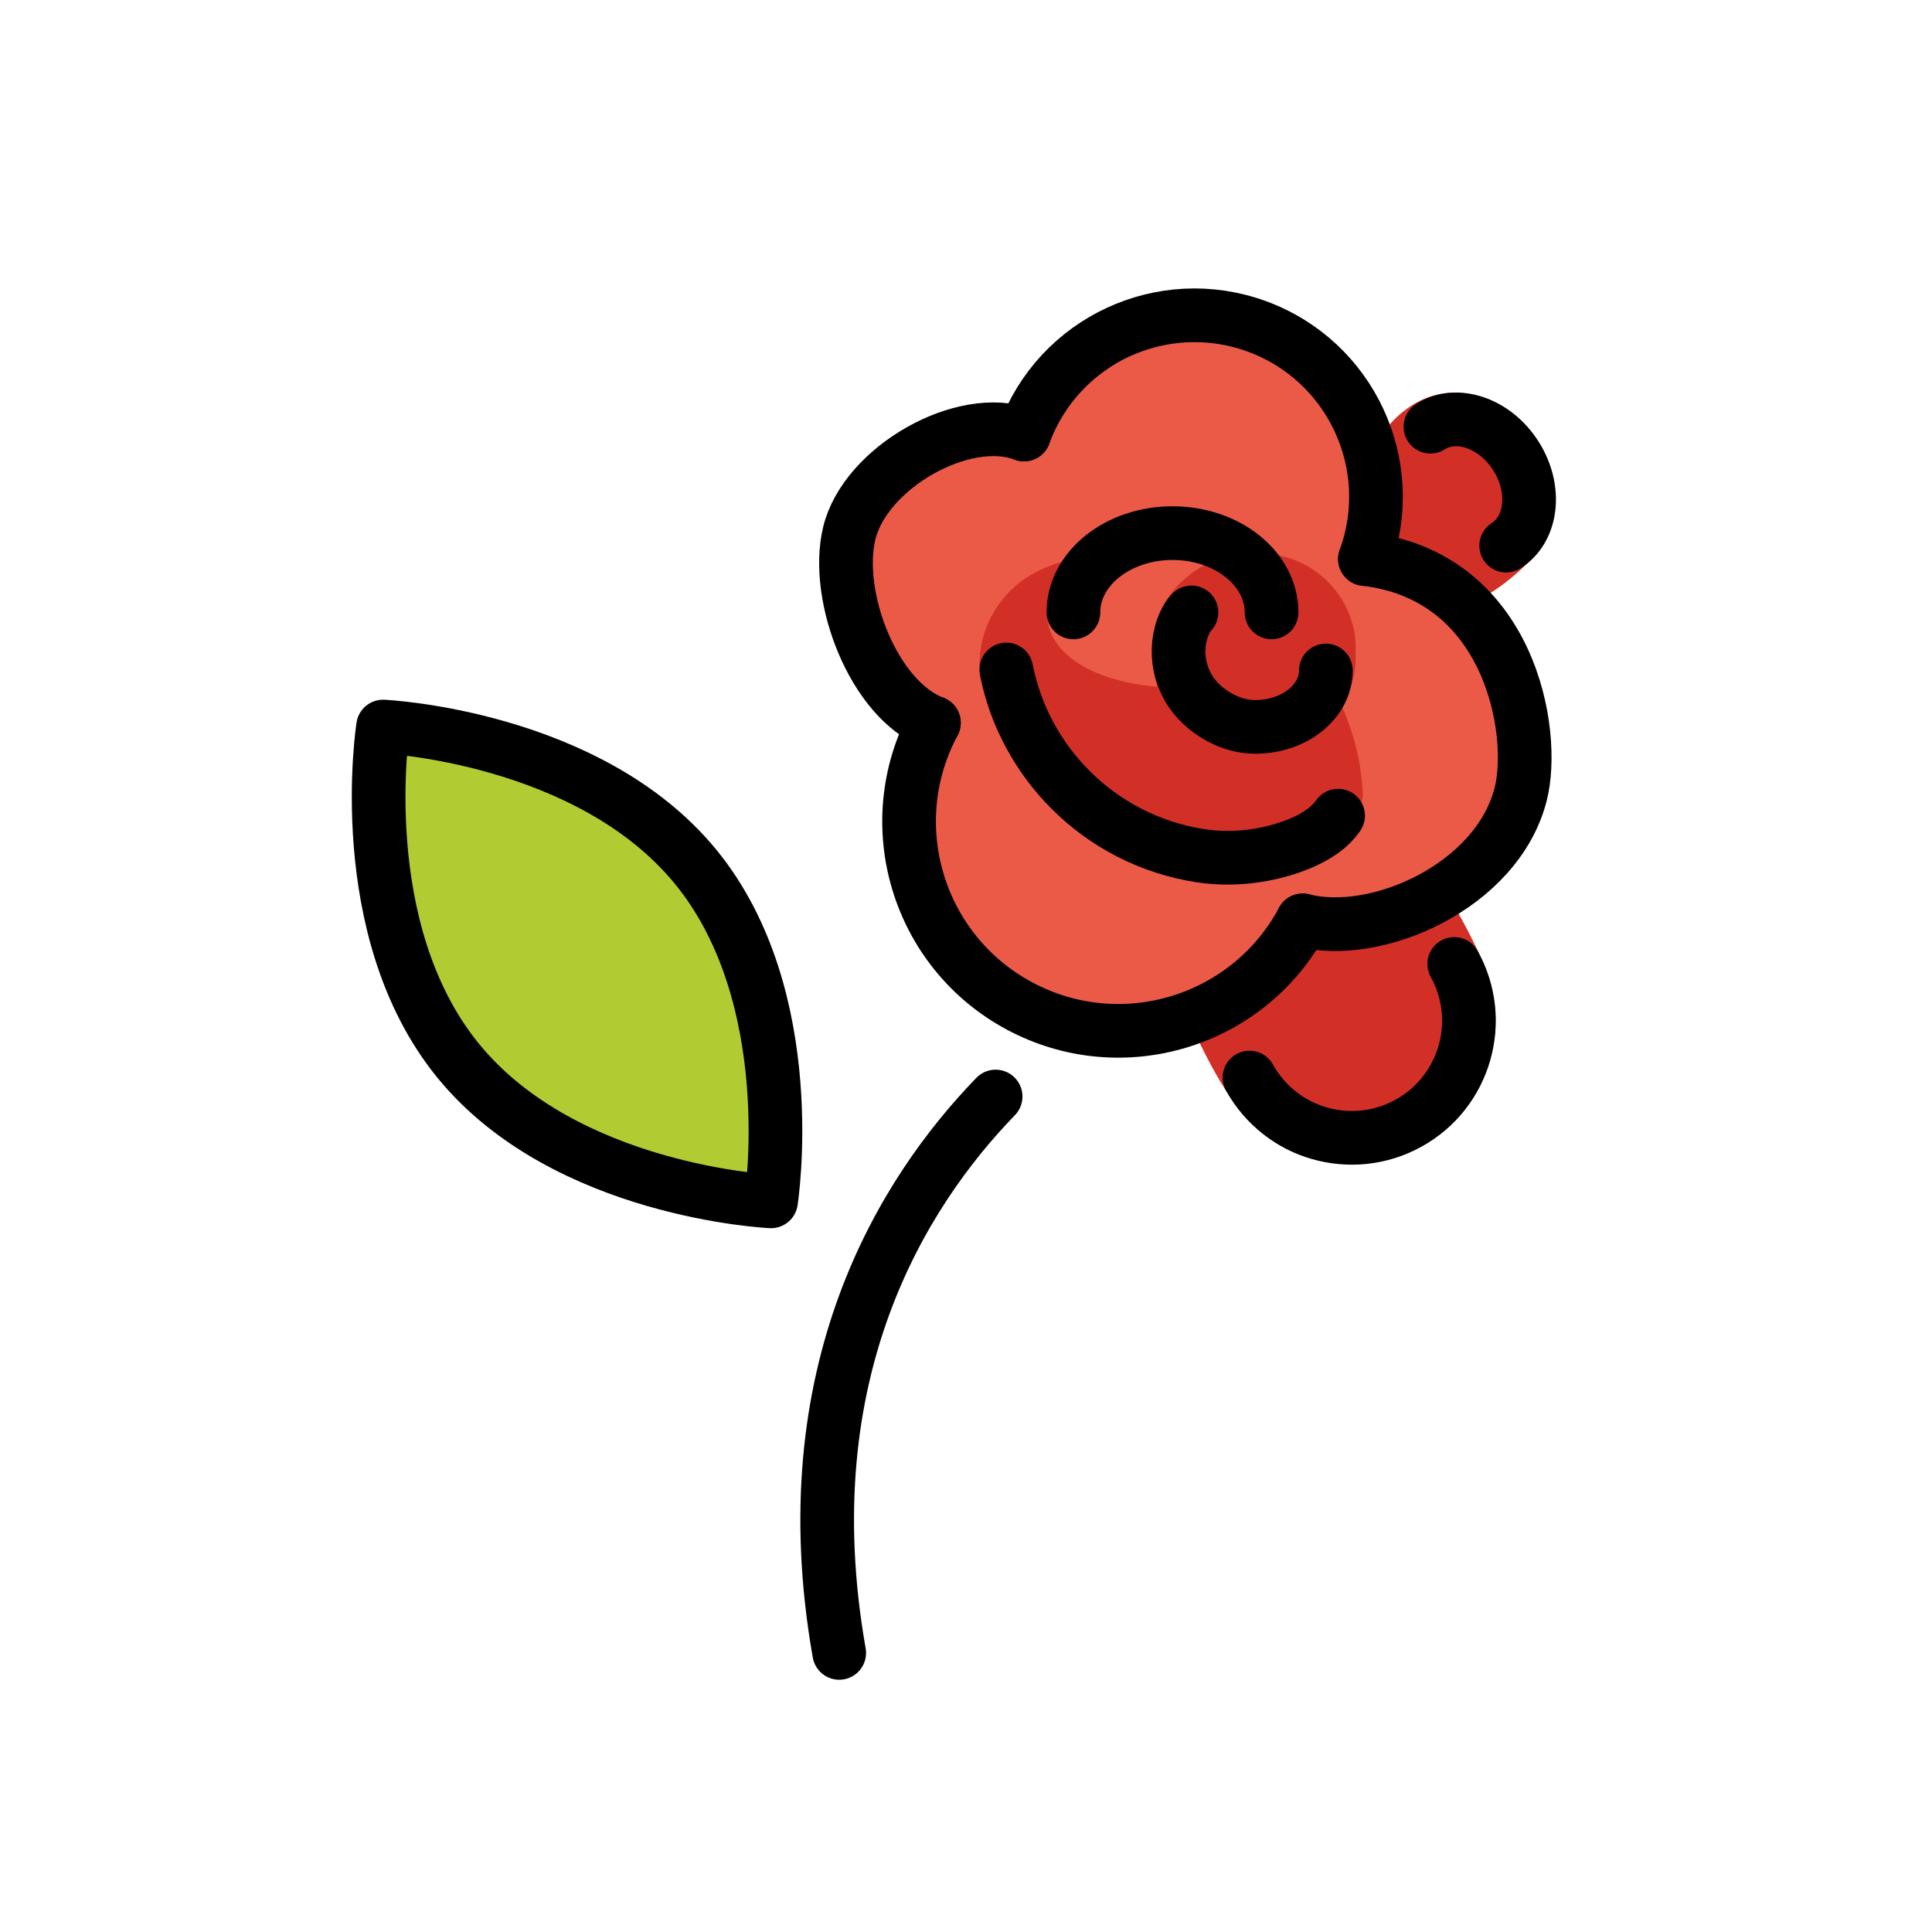
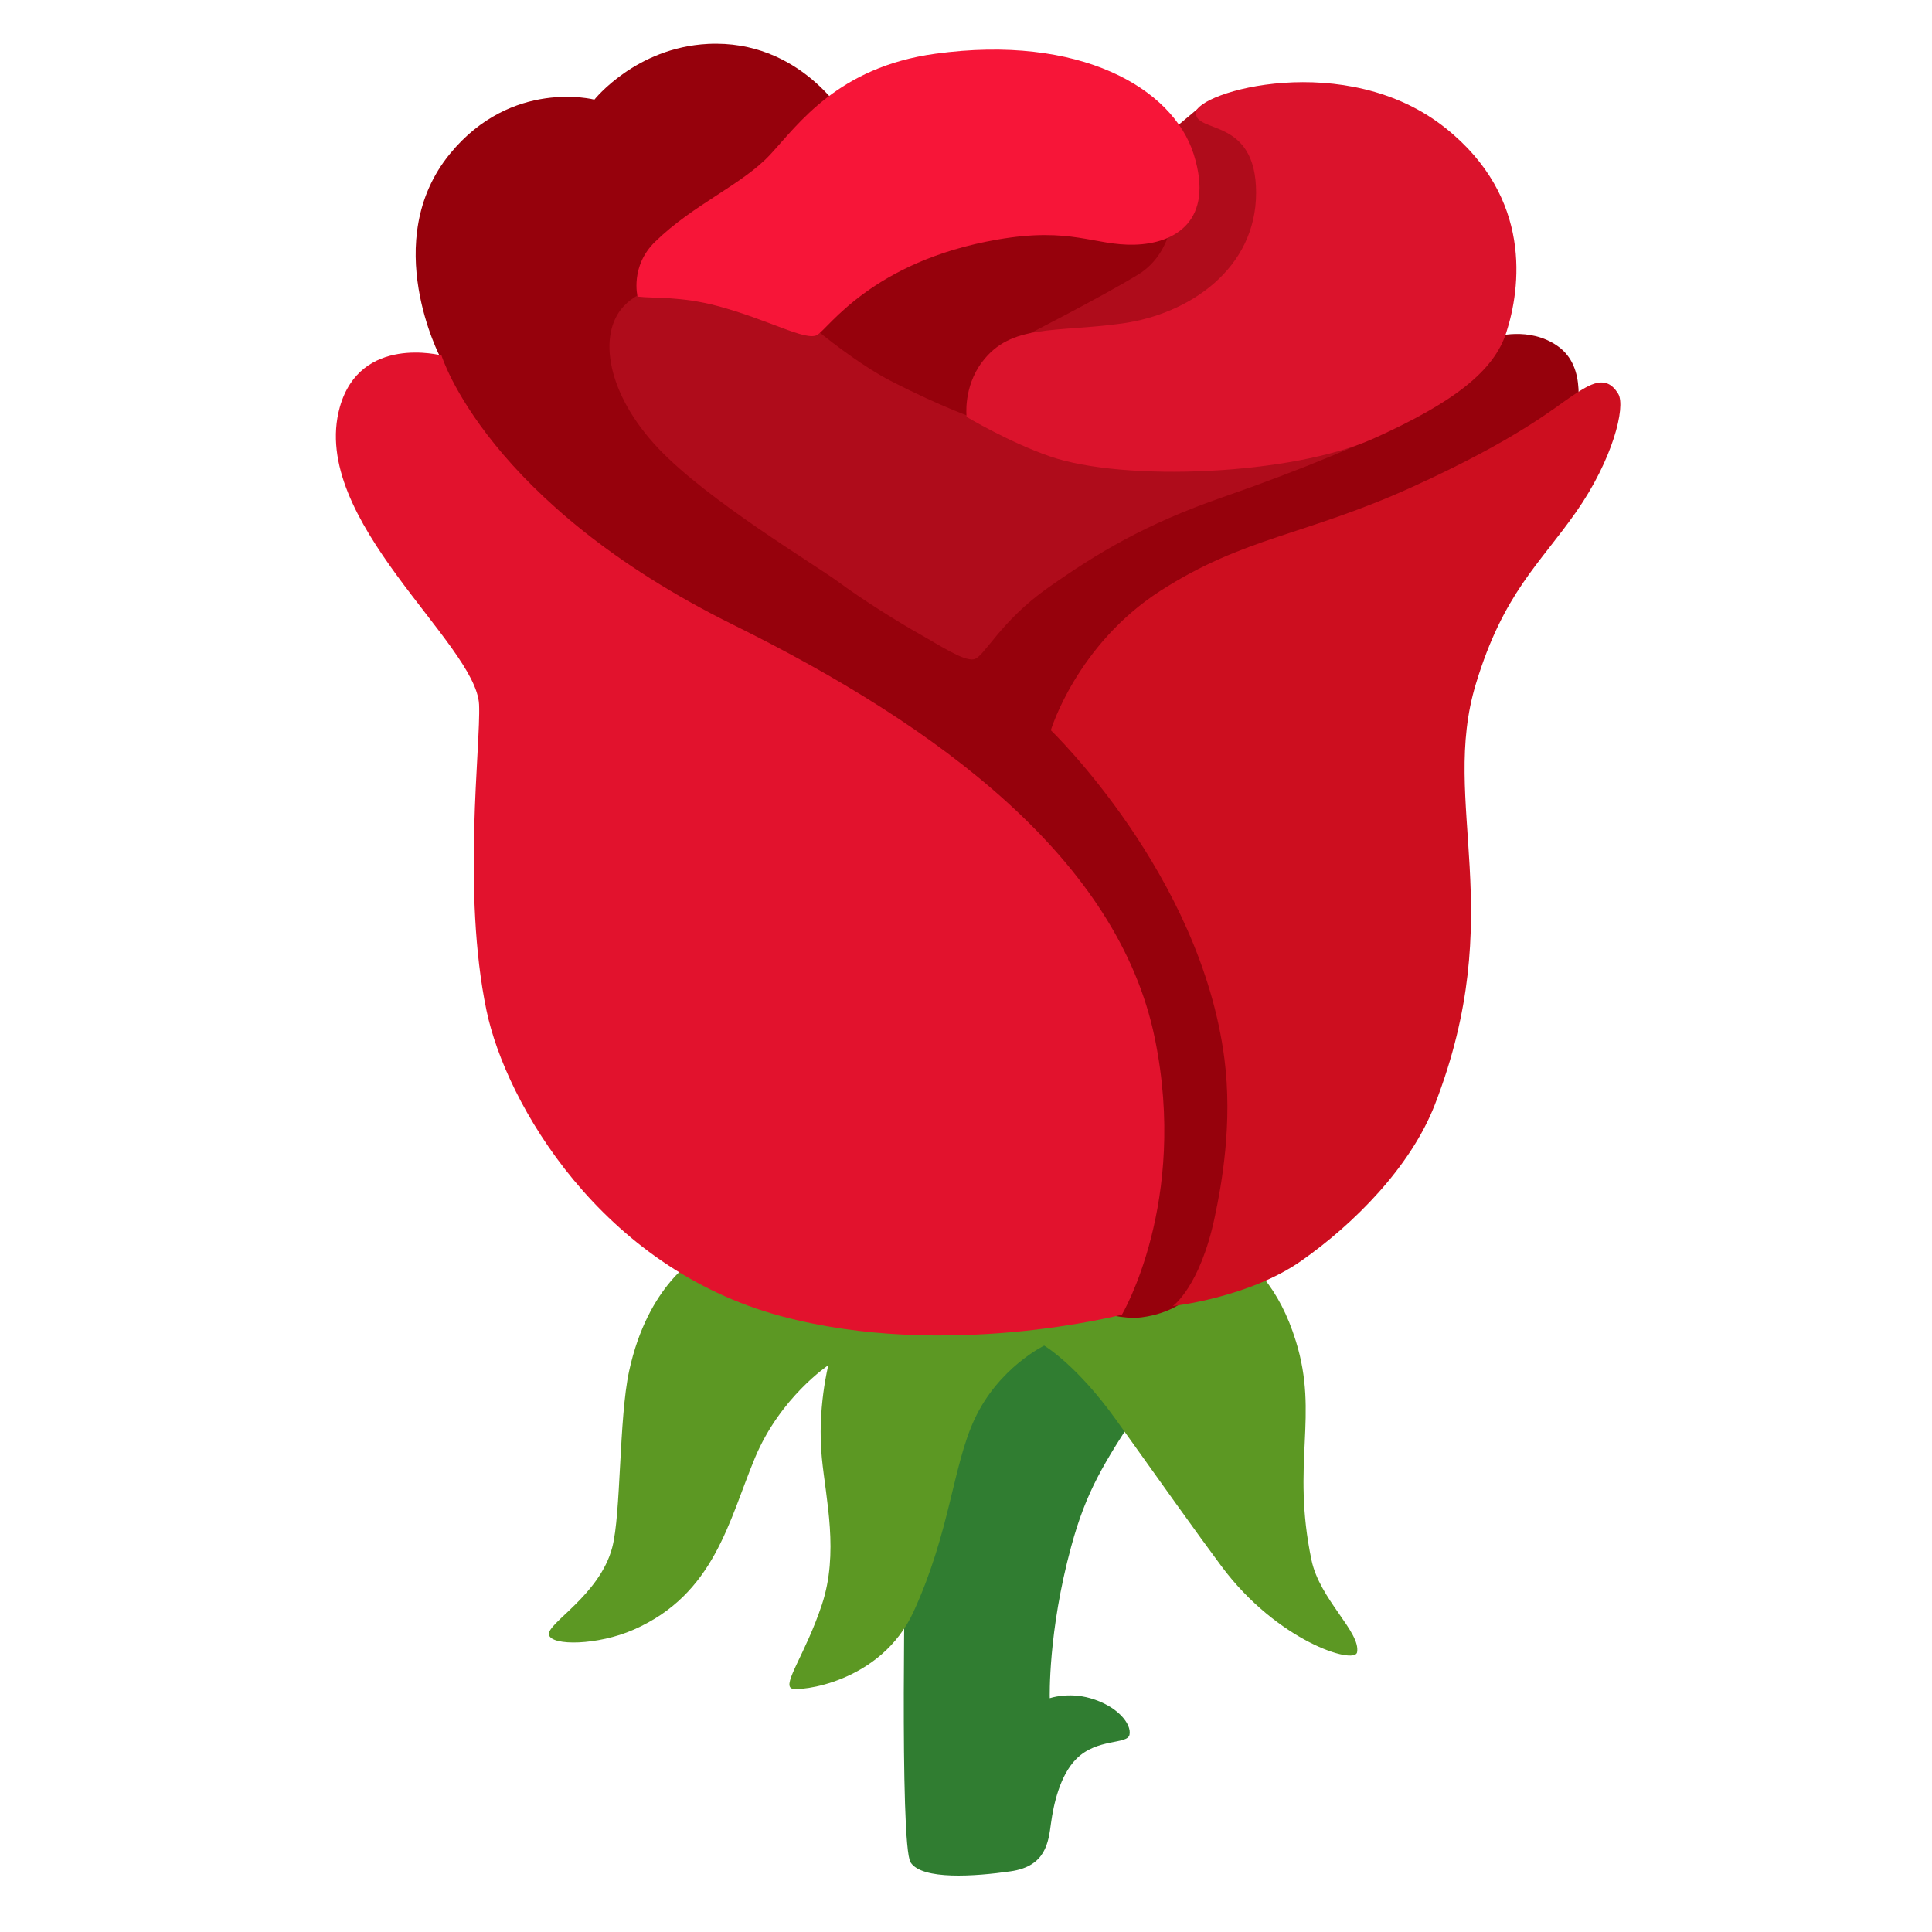
- <svg xmlns="http://www.w3.org/2000/svg" id="emoji" viewBox="0 0 72 72">
-   <g id="color">
-     <path fill="#EA5A47" stroke="none" d="M38.163,16.825c0,0-5.19-0.513-5.862,3.044s1.757,6.498,2.931,6.656 c0,0-2.556,6.294,1.873,9.694s9.161,1.191,10.975-2.122c0,0,8.085,0.967,8.44-6.458c0,0-0.964-6.424-5.865-6.293 c0,0,1.363-6.976-3.898-8.471S38.163,16.825,38.163,16.825z" />
-     <path fill="#B1CC33" stroke="none" d="M25.929,32.603c3.992,4.886,2.805,12.462,2.805,12.462s-7.66-0.347-11.653-5.233 s-2.805-12.462-2.805-12.462S21.937,27.721,25.929,32.603z" />
-     <path fill="#D22F27" stroke="none" d="M44.412,38.237c0.909,1.976,1.874,3.717,3.497,4.563c1.708,0.89,3.683,0.676,5.128-0.126 c1.527-0.847,2.655-2.51,2.697-4.595c0.035-1.762-1.106-3.524-2.148-5.403l-5.037,2.433L44.412,38.237z" />
-     <path fill="#D22F27" stroke="none" d="M51.952,20.074c0,0,0.196-3.274-0.303-4.074c0,0,1.142-1.674,3.088-1.317 c1.482,0.272,2.332,3.317,2.653,4.755c0.112,0.503,0.288,0.723-0.05,1.112c-0.545,0.627-1.803,1.805-2.961,2.059 L51.952,20.074z" />
-     <path fill="#EA5A47" stroke="none" d="M48.366,22.704c0,1.631-2.093,2.954-4.675,2.954s-4.675-1.322-4.675-2.954" />
-     <path fill="#D22F27" stroke="none" d="M50.525,31.17c-0.501,0.686-1.423,1.104-2.286,1.355c-1.143,0.333-2.362,0.429-3.543,0.254 c-2.113-0.314-4.005-1.269-5.45-2.651c-1.359-1.299-2.324-2.975-2.708-4.849c0,0-0.006-0.031-0.013-0.089 c-0.051-0.404-0.159-2.103,1.391-3.413c0.656-0.554,1.584-0.882,2.476-1.004c1.183-0.162,2.403-0.078,3.542,0.269 c2.038,0.62,3.754,1.841,4.961,3.418c1.135,1.483,1.819,3.28,1.897,5.189" />
-     <path fill="#EA5A47" stroke="none" d="M39.016,22.838c-0.002,1.613,1.917,2.668,4.514,2.779s4.759-1.12,4.829-2.75l-0.001-0.316 c-0.019-1.632-2.141-2.974-4.74-2.998C41.02,19.53,38.997,21.206,39.016,22.838" />
-     <path fill="#D22F27" stroke="none" d="M43.174,24.817c-0.611-1.417,0.329-3.184,2.098-3.947c0.918-0.396,1.96-0.354,2.875-0.035 c1.417,0.494,2.41,1.881,2.375,3.382c-0.005,0.218-0.035,0.426-0.103,0.605" />
-     <path fill="#D22F27" stroke="none" d="M43.174,23.83c-0.611,1.417,0.329,3.184,2.098,3.947c0.918,0.396,1.96,0.354,2.875,0.035 c1.417-0.494,2.41-1.881,2.375-3.382c-0.005-0.218-0.035-0.426-0.103-0.605" />
-   </g>
-   <g id="hair" />
-   <g id="skin" />
-   <g id="skin-shadow" />
-   <g id="line">
-     <path fill="none" stroke="#000000" stroke-linecap="round" stroke-linejoin="round" stroke-miterlimit="10" stroke-width="2" d="M49.867,30.398c-0.443,0.635-1.258,1.021-2.021,1.253c-1.011,0.308-2.088,0.397-3.132,0.235 c-1.868-0.291-3.54-1.174-4.818-2.452c-1.201-1.201-2.054-2.751-2.393-4.485" />
-     <path fill="none" stroke="#000000" stroke-linecap="round" stroke-linejoin="round" stroke-miterlimit="10" stroke-width="2" d="M40.003,22.822c0-1.631,1.653-2.954,3.692-2.954c2.039,0,3.692,1.322,3.692,2.954" />
-     <path fill="none" stroke="#000000" stroke-linecap="round" stroke-linejoin="round" stroke-miterlimit="10" stroke-width="2" d="M49.41,24.987c0,1.161-1.176,2.102-2.627,2.102c-0.753,0-1.461-0.34-1.998-0.833 c-0.833-0.764-1.106-2.019-0.634-3.046c0.069-0.149,0.152-0.284,0.252-0.387" />
-     <path fill="none" stroke="#000000" stroke-linecap="round" stroke-linejoin="round" stroke-miterlimit="10" stroke-width="2" d="M53.308,15.902c0.979-0.624,2.405-0.137,3.184,1.087c0.78,1.224,0.618,2.722-0.361,3.345" />
-     <path fill="none" stroke="#000000" stroke-linecap="round" stroke-linejoin="round" stroke-miterlimit="10" stroke-width="2" d="M54.195,35.924c1.169,2.107,0.408,4.763-1.699,5.932c-2.107,1.169-4.763,0.408-5.932-1.699" />
-     <path fill="none" stroke="#000000" stroke-linecap="round" stroke-linejoin="round" stroke-miterlimit="10" stroke-width="2" d="M38.163,16.193c-2.253-0.855-5.918,1.231-6.513,3.676c-0.569,2.341,0.901,6.214,3.154,7.069" />
-     <path fill="none" stroke="#000000" stroke-linecap="round" stroke-linejoin="round" stroke-miterlimit="10" stroke-width="2" d="M50.867,20.834c5.416,0.627,6.396,6.461,5.802,8.773c-0.882,3.435-5.39,5.401-8.12,4.691" />
-     <path fill="none" stroke="#000000" stroke-linecap="round" stroke-linejoin="round" stroke-miterlimit="10" stroke-width="2" d="M50.867,20.834c1.282-3.508-0.523-7.391-4.031-8.672c-3.508-1.282-7.391,0.523-8.672,4.031" />
-     <path fill="none" stroke="#000000" stroke-linecap="round" stroke-linejoin="round" stroke-miterlimit="10" stroke-width="2" d="M34.804,26.938c-2.033,3.796-0.604,8.52,3.192,10.553s8.52,0.604,10.553-3.192" />
-     <path fill="none" stroke="#000000" stroke-linecap="round" stroke-linejoin="round" stroke-width="2" d="M25.929,32.309 c3.992,4.886,2.805,12.462,2.805,12.462s-7.66-0.347-11.653-5.233s-2.805-12.462-2.805-12.462S21.937,27.427,25.929,32.309z" />
-     <path fill="none" stroke="#000000" stroke-linecap="round" stroke-linejoin="round" stroke-width="2" d="M37.104,40.864 c-3.438,3.548-7.676,10.246-5.829,20.735" />
-   </g>
+ <svg xmlns="http://www.w3.org/2000/svg" version="1.1" id="Layer_3" x="0px" y="0px" viewBox="0 0 128 128" style="enable-background:new 0 0 128 128;" xml:space="preserve">
+   <path style="fill:#307D31;" d="M56.81,85.29l21.86,0.17c0,0-1.74,5.65-3.18,7.87c-2.35,3.6-3.52,5.44-4.52,9.13  c-1.55,5.68-1.42,10.05-1.42,10.05s1.21-0.42,2.68,0c1.79,0.51,2.76,1.7,2.6,2.43c-0.15,0.65-2.14,0.21-3.52,1.59  c-1.09,1.09-1.51,3.02-1.68,4.27c-0.17,1.26-0.34,2.85-2.68,3.18c-2.35,0.34-5.86,0.59-6.62-0.59c-0.75-1.17-0.34-21.61-0.34-21.61  L56.81,85.29z" />
+   <path style="fill:#5C9823;" d="M56.56,80.76c-0.42,0.75-10.32,2.53-10.32,2.53s-3.31,1.77-4.56,7.55  c-0.68,3.13-0.53,9.47-1.12,11.69c-0.84,3.18-4.36,5.03-4.19,5.78c0.17,0.75,3.24,0.7,5.61-0.34c5.36-2.35,6.3-7.21,8.04-11.39  c1.68-4.02,4.86-6.13,4.86-6.13s-0.75,2.92-0.43,6.14c0.27,2.77,1.14,6.3,0,9.73c-1.09,3.27-2.62,5.24-2.01,5.54  c0.46,0.22,5.92-0.33,8.1-5.11c2.41-5.28,2.58-9.61,4.02-12.71c1.59-3.43,4.62-4.89,4.62-4.89s2.15,1.26,4.78,4.94  c2.93,4.1,5.38,7.55,6.96,9.67c3.7,4.98,8.83,6.55,8.99,5.71c0.25-1.34-2.47-3.49-3.02-6.11c-1.35-6.45,0.5-9.54-1.03-14.49  c-2.2-7.15-7.39-7.28-9.19-7.62C76.25,81.19,56.56,80.76,56.56,80.76z" />
+   <path style="fill:#96010C;" d="M47.31,44.34c-1.13-1.01-17.87-13.21-17.87-13.21l-0.25-7.42c0,0-4.1-7.75,0.62-13.52  c4.1-5.01,9.57-3.59,9.57-3.59s2.74-3.45,7.52-3.69c6.11-0.31,9.09,4.83,9.09,4.83l27.55,4.53l15.47,10.06c0,0,2.29-0.74,4.19,0.6  c1.98,1.39,1.33,4.31,1.11,5.62c-0.21,1.25-20.65,17.56-20.65,17.56l2.14,31.96l-7.14,7.97c0,0-1,0.98-3.05,1.24  c-1.19,0.15-2.72-0.33-2.72-0.33l-4.45-12.78L47.31,44.34z" />
+   <path style="fill:#AF0C1B;" d="M83.15,6.86l-3.72,0.28l-2.61,2.19l0.93,4.21c0,0,0.12,3.15-2.36,4.66  c-2.48,1.51-7.35,3.99-7.35,3.99l-3.36,5.56c0,0-2.16-0.71-5.68-2.52c-3.29-1.7-7.5-5.58-7.5-5.58l-7.53-0.51  c0,0-1.44-0.13-2.65,1.15c-1.74,1.86-1.12,5.8,2.29,9.41c3.28,3.47,10.38,7.7,11.96,8.87c1.58,1.17,3.99,2.67,5.36,3.44  c1.32,0.74,2.9,1.8,3.59,1.67c0.69-0.14,1.71-2.49,4.94-4.76c3.23-2.27,6.39-4.19,11.55-5.98c5.16-1.79,10.11-3.85,11.62-4.81  c1.51-0.96-0.55-7.49-2.41-11.48S83.28,6.45,83.15,6.86z" />
+   <path style="fill:#DB132C;" d="M65.07,23.98c-1.27,1.68-1.03,3.64-1.03,3.64s2.77,1.66,5.5,2.61c4.95,1.72,16.09,1.24,21.45-1.17  s7.98-4.49,8.8-7.01c0.96-2.96,1.76-8.94-4-13.55c-6.6-5.29-16.56-2.4-16.56-1.02s3.99,0.28,3.99,5.29s-4.4,8.04-8.87,8.66  C69.88,22.05,66.99,21.43,65.07,23.98z" />
+   <path style="fill:#F71538;" d="M42.24,19.65c0,0-0.51-2.02,1.17-3.64c2.54-2.48,5.78-3.78,7.63-5.78s4.48-5.79,10.93-6.67  c9.56-1.31,15.74,2.27,17.12,6.67s-1.24,5.91-3.92,5.98c-2.68,0.07-4.17-1.19-9.08-0.34c-8.32,1.44-11.21,5.91-11.96,6.33  c-0.76,0.41-3.23-1.03-6.6-1.93C45.1,19.62,43.34,19.78,42.24,19.65z" />
+   <path style="fill:#CD0E1F;" d="M69.62,48.38c0,0,1.7-5.65,7.25-9.23c5.56-3.58,9.61-3.67,16.68-6.88s9.51-5.32,10.64-6.06  c1.16-0.76,2.21-1.45,3.02-0.12c0.52,0.86-0.38,4.38-2.77,7.8c-2.44,3.49-4.84,5.41-6.66,11.42c-2.41,7.93,2.22,15.14-2.72,27.88  c-1.6,4.12-5.35,7.89-8.84,10.34c-3.49,2.45-8.52,3-8.52,3s1.79-1.25,2.77-5.85c0.48-2.26,1.2-6.27,0.65-10.54  C79.55,57.93,69.62,48.38,69.62,48.38z" />
+   <path style="fill:#E2122D;" d="M31.74,46.68c0.12,2.68-1.14,12.43,0.49,20.26c1.28,6.16,7.62,17.05,19.49,20.25  c10.92,2.95,22.61-0.09,22.61-0.09s4.41-7.45,2.18-18.31c-2.43-11.84-14.26-20.64-27.9-27.38c-16.39-8.1-19.36-17.86-19.36-17.86  s-5.39-1.41-6.74,3.44C20.44,34.43,31.56,42.63,31.74,46.68z" />
</svg>
